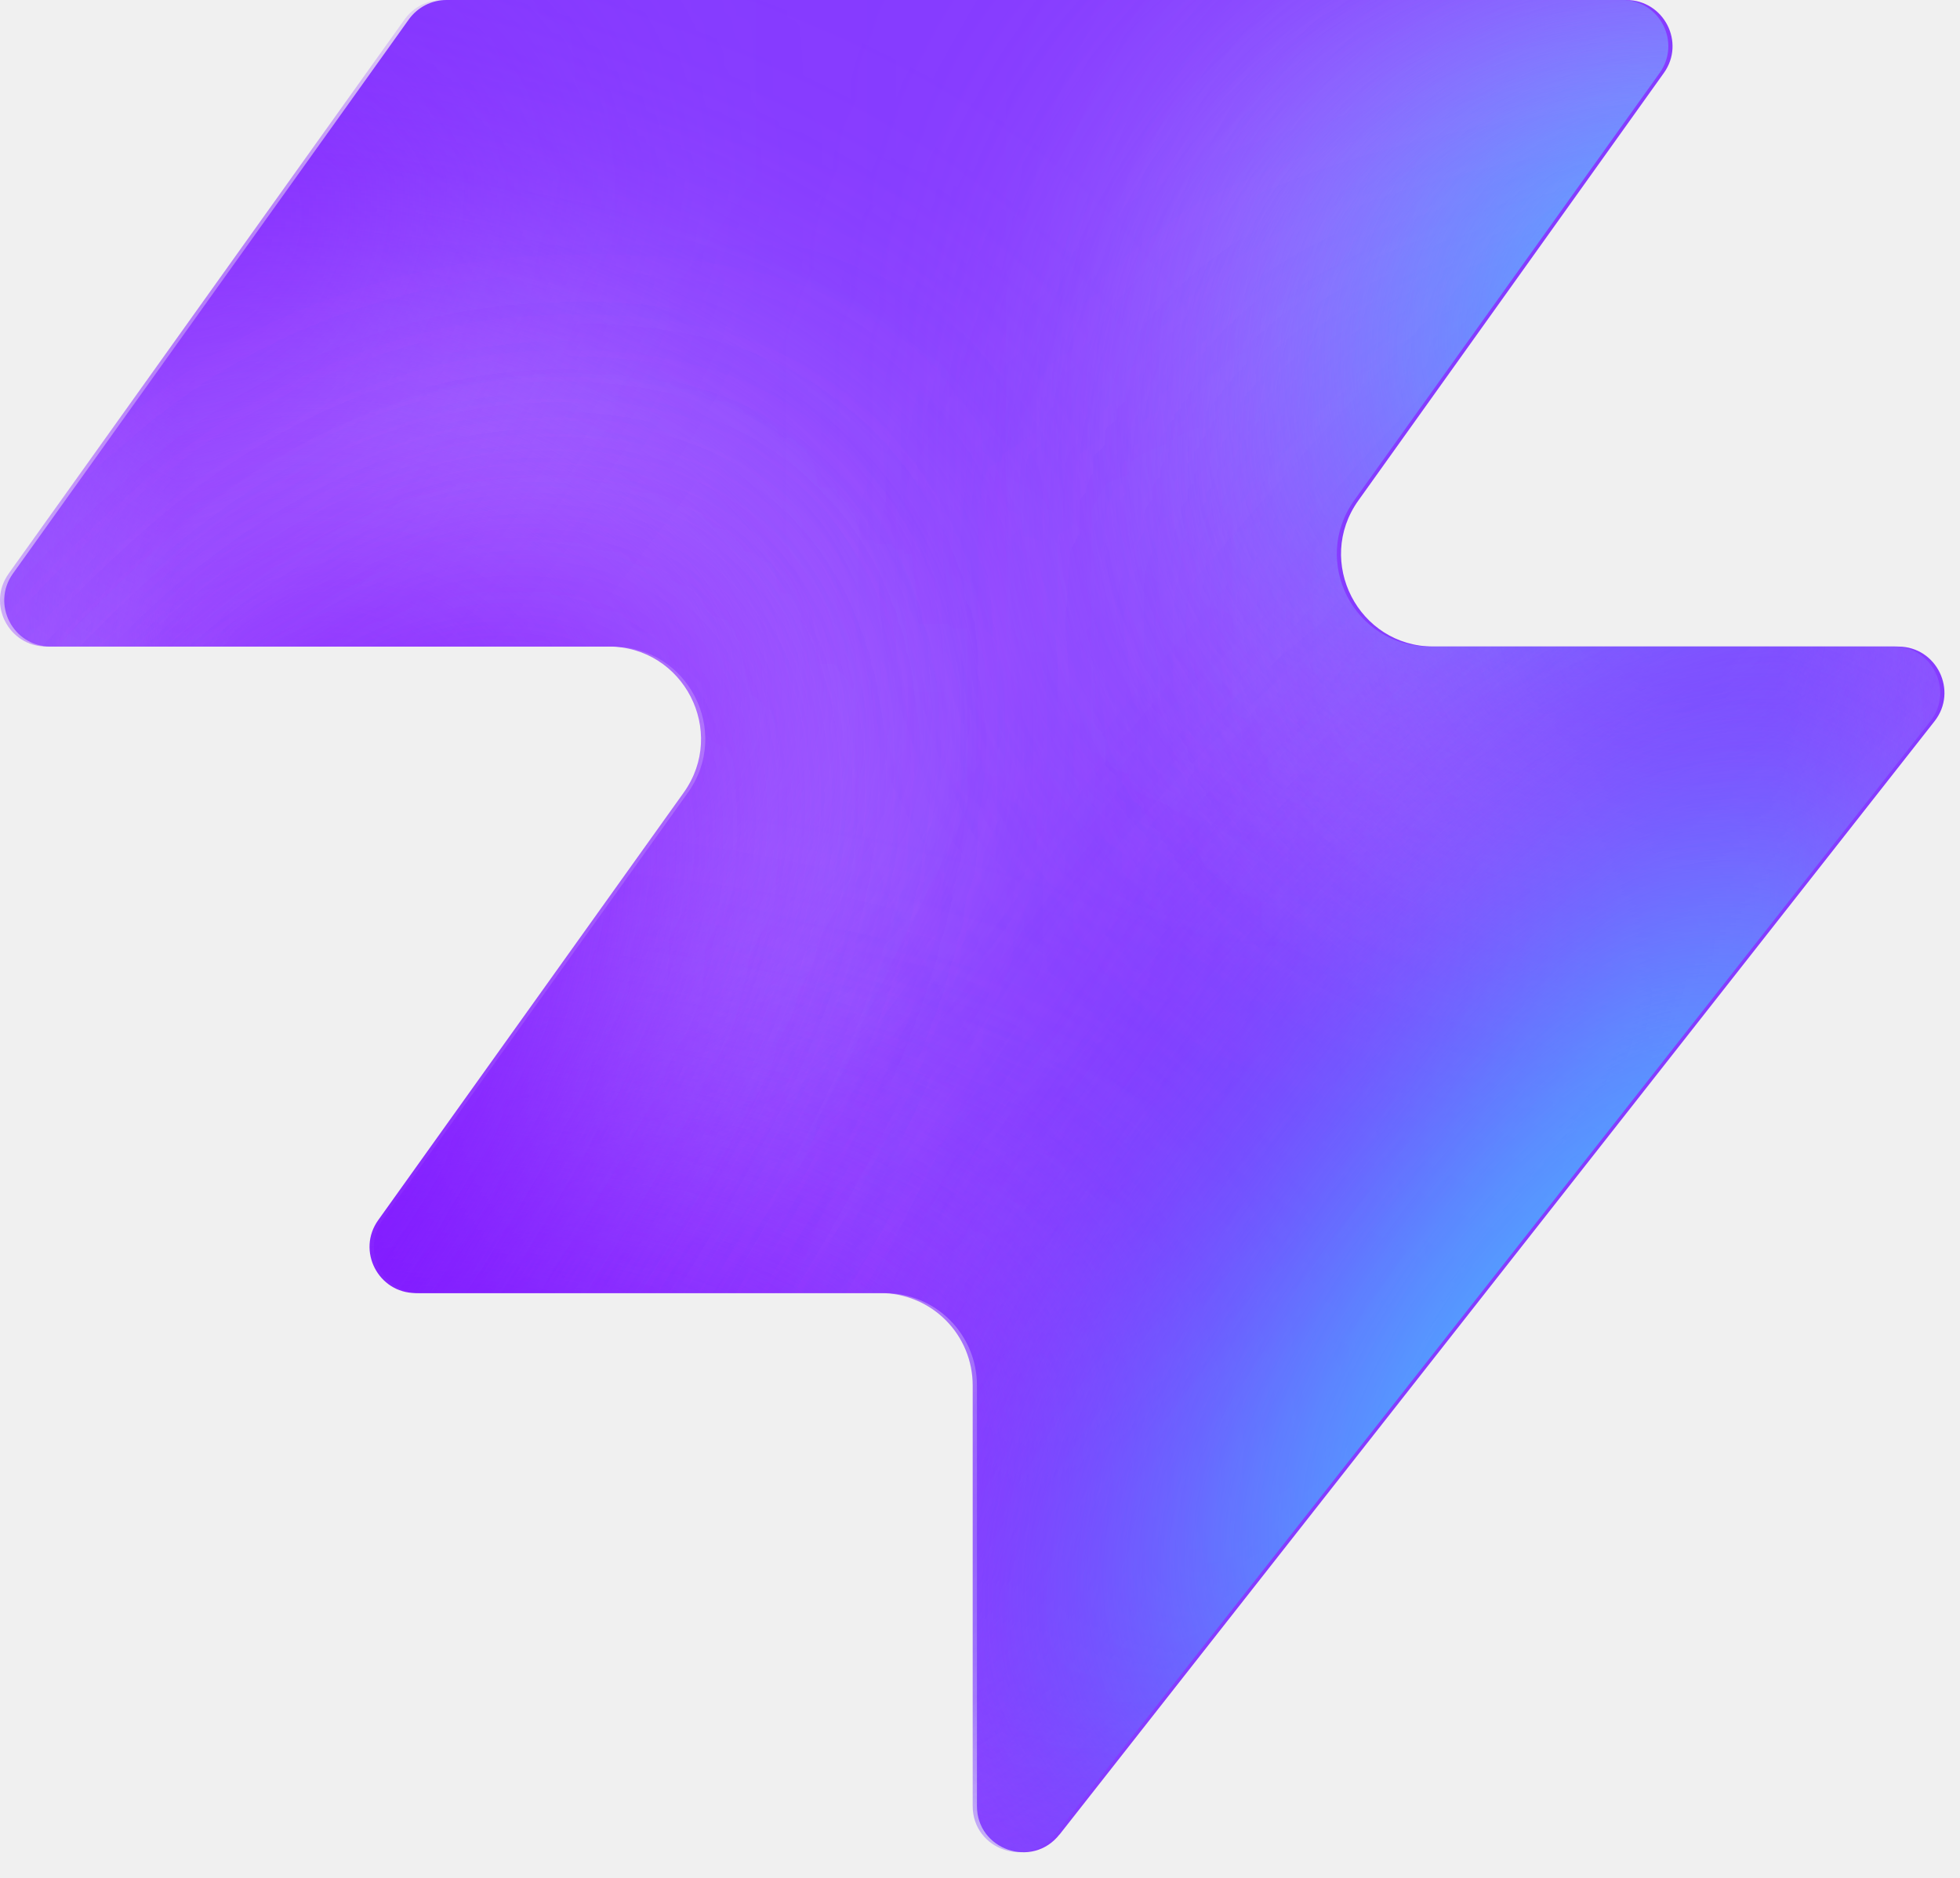
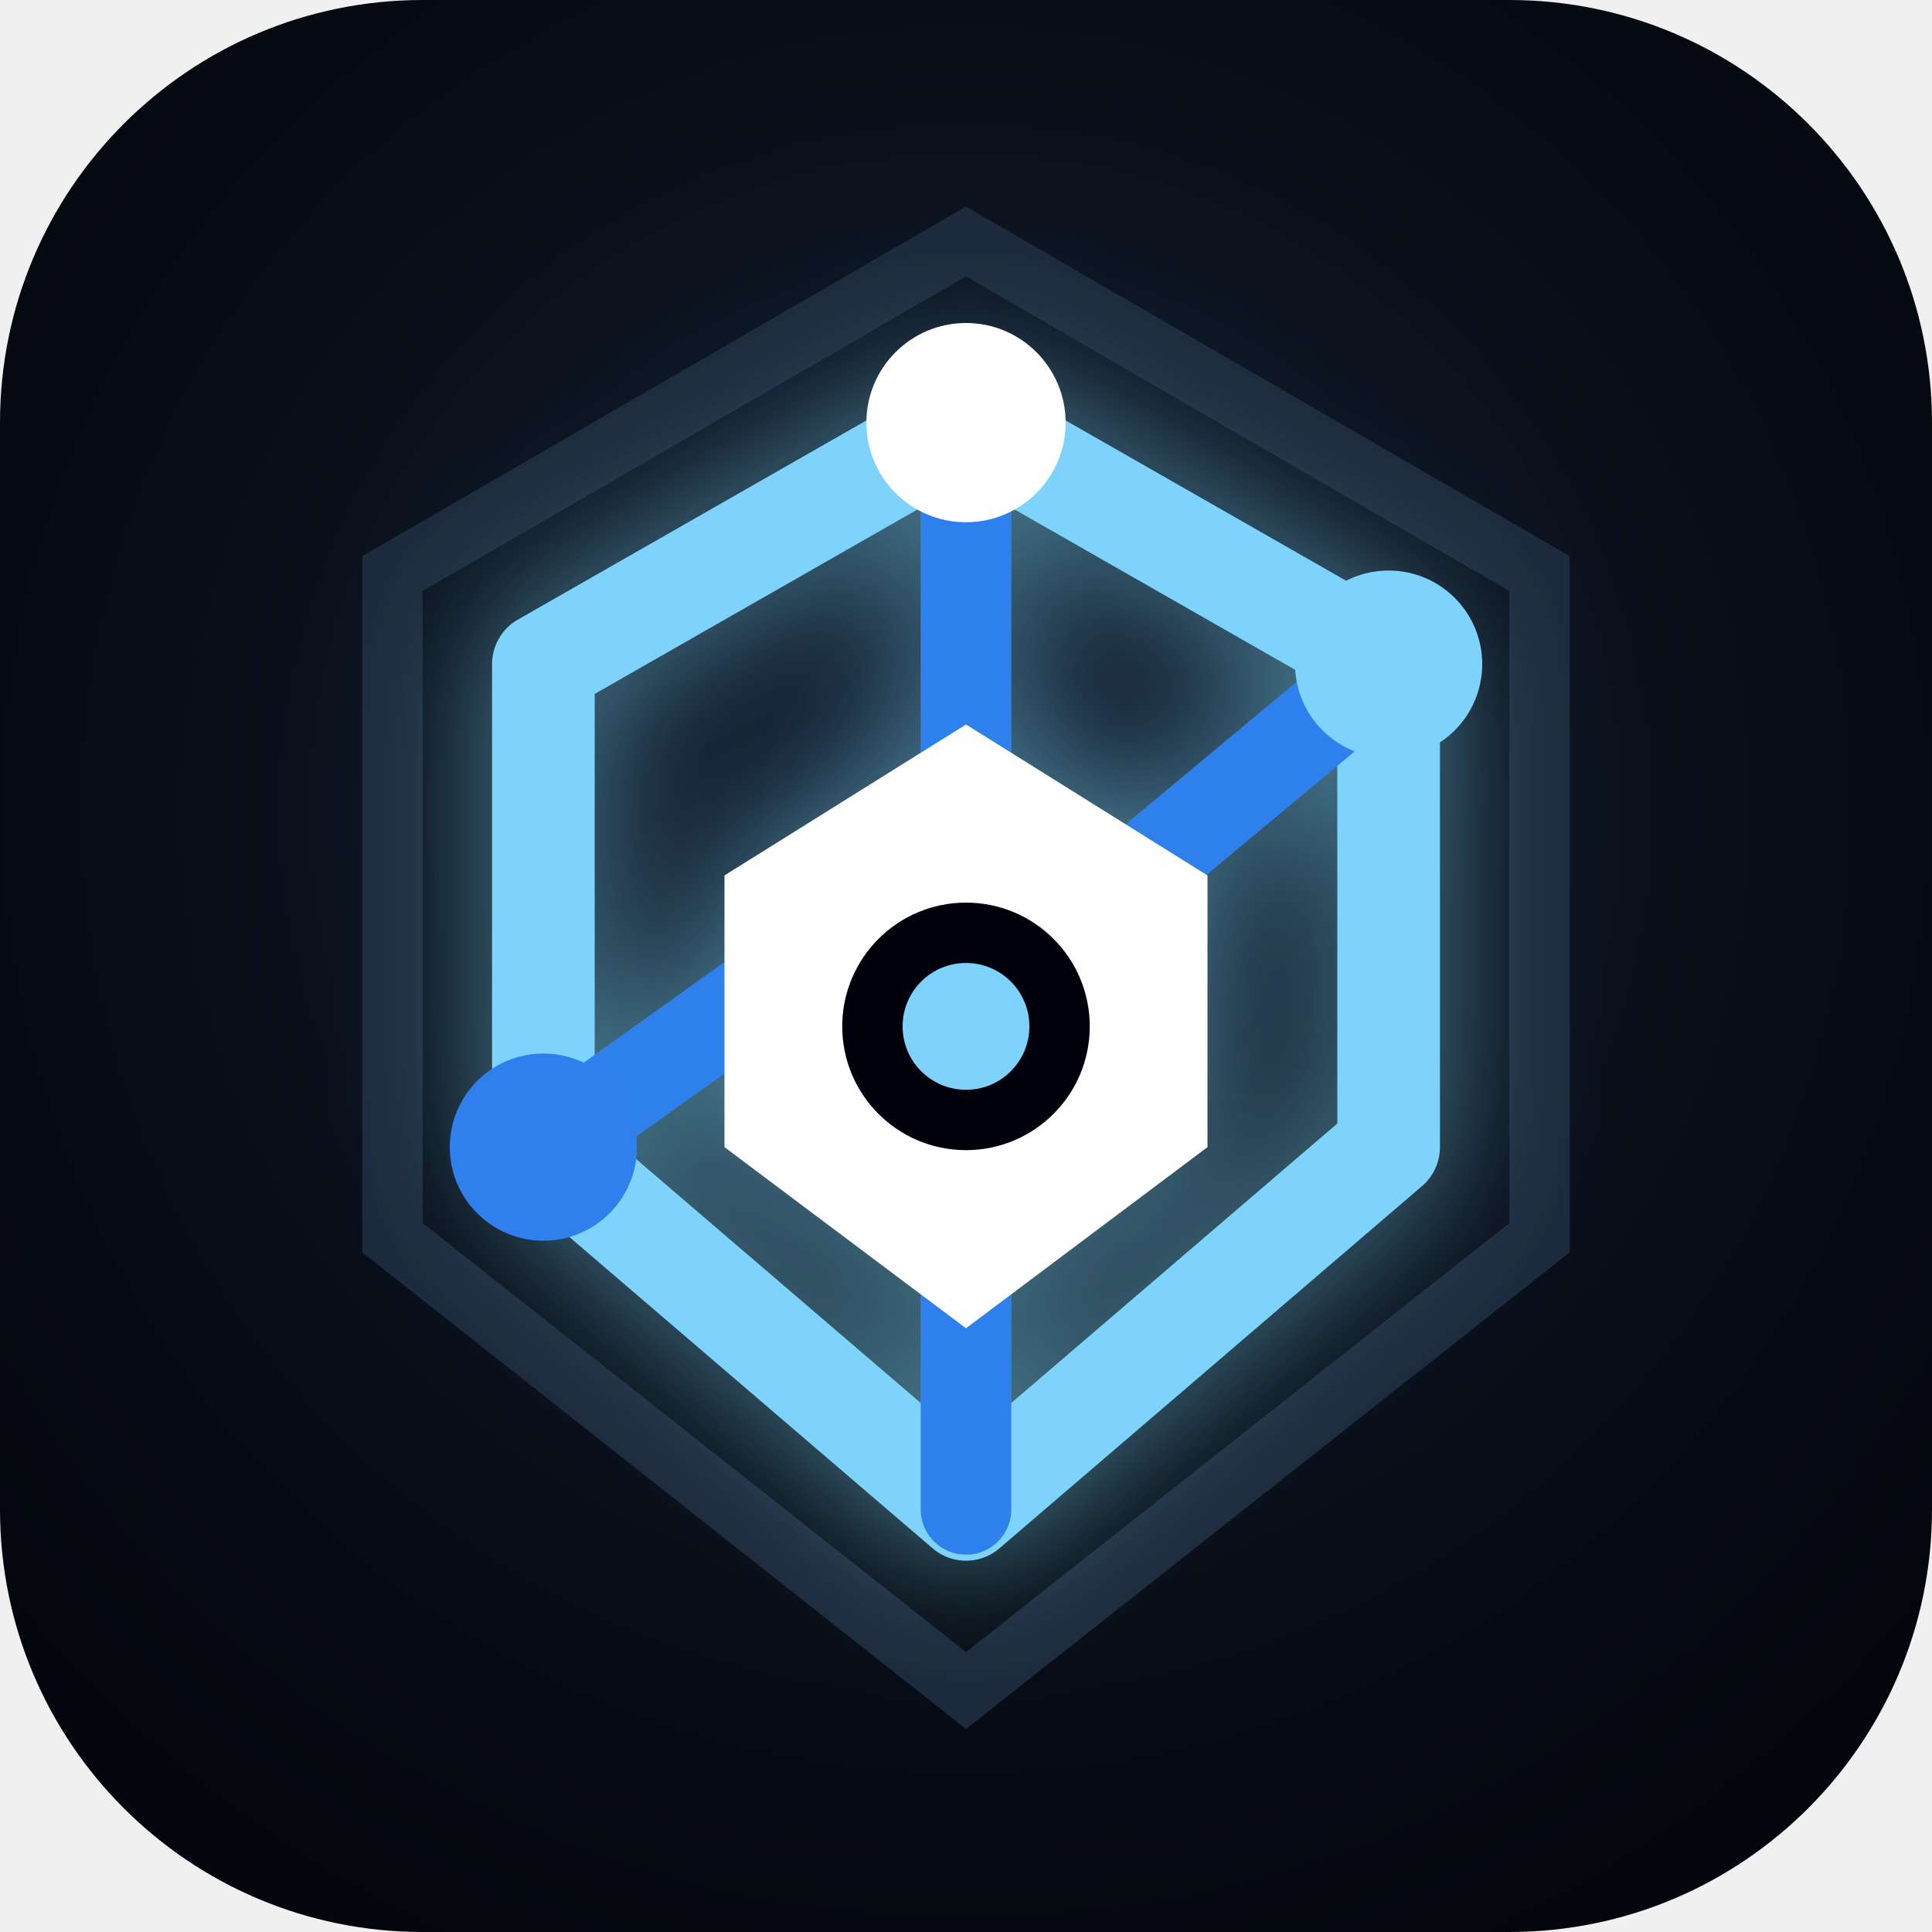
- <svg xmlns="http://www.w3.org/2000/svg" width="48" height="46" fill="none" viewBox="0 0 48 46">
-   <path fill="#863bff" d="M25.946 44.938c-.664.845-2.021.375-2.021-.698V33.937a2.26 2.26 0 0 0-2.262-2.262H10.287c-.92 0-1.456-1.04-.92-1.788l7.48-10.471c1.07-1.497 0-3.578-1.842-3.578H1.237c-.92 0-1.456-1.04-.92-1.788L10.013.474c.214-.297.556-.474.92-.474h28.894c.92 0 1.456 1.04.92 1.788l-7.48 10.471c-1.07 1.498 0 3.579 1.842 3.579h11.377c.943 0 1.473 1.088.89 1.83L25.947 44.94z" style="fill:#863bff;fill:color(display-p3 .525 .23 1);fill-opacity:1" />
-   <mask id="a" width="48" height="46" x="0" y="0" maskUnits="userSpaceOnUse" style="mask-type:alpha">
-     <path fill="#000" d="M25.842 44.938c-.664.844-2.021.375-2.021-.698V33.937a2.26 2.26 0 0 0-2.262-2.262H10.183c-.92 0-1.456-1.04-.92-1.788l7.48-10.471c1.07-1.498 0-3.579-1.842-3.579H1.133c-.92 0-1.456-1.04-.92-1.787L9.91.473c.214-.297.556-.474.92-.474h28.894c.92 0 1.456 1.04.92 1.788l-7.48 10.471c-1.07 1.498 0 3.578 1.842 3.578h11.377c.943 0 1.473 1.088.89 1.832L25.843 44.94z" style="fill:#000;fill-opacity:1" />
-   </mask>
-   <g mask="url(#a)">
-     <g filter="url(#b)">
-       <ellipse cx="5.508" cy="14.704" fill="#ede6ff" rx="5.508" ry="14.704" style="fill:#ede6ff;fill:color(display-p3 .927 .903 1);fill-opacity:1" transform="matrix(.00324 1 1 -.00324 -4.47 31.516)" />
-     </g>
-     <g filter="url(#c)">
-       <ellipse cx="10.399" cy="29.851" fill="#ede6ff" rx="10.399" ry="29.851" style="fill:#ede6ff;fill:color(display-p3 .927 .903 1);fill-opacity:1" transform="matrix(.00324 1 1 -.00324 -39.328 7.883)" />
-     </g>
-     <g filter="url(#d)">
-       <ellipse cx="5.508" cy="30.487" fill="#7e14ff" rx="5.508" ry="30.487" style="fill:#7e14ff;fill:color(display-p3 .492 .077 1);fill-opacity:1" transform="rotate(89.814 -25.913 -14.639)scale(1 -1)" />
-     </g>
-     <g filter="url(#e)">
-       <ellipse cx="5.508" cy="30.599" fill="#7e14ff" rx="5.508" ry="30.599" style="fill:#7e14ff;fill:color(display-p3 .492 .077 1);fill-opacity:1" transform="rotate(89.814 -32.644 -3.334)scale(1 -1)" />
-     </g>
-     <g filter="url(#f)">
-       <ellipse cx="5.508" cy="30.599" fill="#7e14ff" rx="5.508" ry="30.599" style="fill:#7e14ff;fill:color(display-p3 .492 .077 1);fill-opacity:1" transform="matrix(.00324 1 1 -.00324 -34.34 30.47)" />
-     </g>
-     <g filter="url(#g)">
-       <ellipse cx="14.072" cy="22.078" fill="#ede6ff" rx="14.072" ry="22.078" style="fill:#ede6ff;fill:color(display-p3 .927 .903 1);fill-opacity:1" transform="rotate(93.35 24.506 48.493)scale(-1 1)" />
-     </g>
-     <g filter="url(#h)">
-       <ellipse cx="3.47" cy="21.501" fill="#7e14ff" rx="3.47" ry="21.501" style="fill:#7e14ff;fill:color(display-p3 .492 .077 1);fill-opacity:1" transform="rotate(89.009 28.708 47.59)scale(-1 1)" />
-     </g>
-     <g filter="url(#i)">
-       <ellipse cx="3.47" cy="21.501" fill="#7e14ff" rx="3.47" ry="21.501" style="fill:#7e14ff;fill:color(display-p3 .492 .077 1);fill-opacity:1" transform="rotate(89.009 28.708 47.59)scale(-1 1)" />
-     </g>
-     <g filter="url(#j)">
-       <ellipse cx=".387" cy="8.972" fill="#7e14ff" rx="4.407" ry="29.108" style="fill:#7e14ff;fill:color(display-p3 .492 .077 1);fill-opacity:1" transform="rotate(39.51 .387 8.972)" />
-     </g>
-     <g filter="url(#k)">
-       <ellipse cx="47.523" cy="-6.092" fill="#7e14ff" rx="4.407" ry="29.108" style="fill:#7e14ff;fill:color(display-p3 .492 .077 1);fill-opacity:1" transform="rotate(37.892 47.523 -6.092)" />
-     </g>
-     <g filter="url(#l)">
-       <ellipse cx="41.412" cy="6.333" fill="#47bfff" rx="5.971" ry="9.665" style="fill:#47bfff;fill:color(display-p3 .28 .748 1);fill-opacity:1" transform="rotate(37.892 41.412 6.333)" />
-     </g>
-     <g filter="url(#m)">
-       <ellipse cx="-1.879" cy="38.332" fill="#7e14ff" rx="4.407" ry="29.108" style="fill:#7e14ff;fill:color(display-p3 .492 .077 1);fill-opacity:1" transform="rotate(37.892 -1.88 38.332)" />
-     </g>
-     <g filter="url(#n)">
-       <ellipse cx="-1.879" cy="38.332" fill="#7e14ff" rx="4.407" ry="29.108" style="fill:#7e14ff;fill:color(display-p3 .492 .077 1);fill-opacity:1" transform="rotate(37.892 -1.88 38.332)" />
-     </g>
-     <g filter="url(#o)">
-       <ellipse cx="35.651" cy="29.907" fill="#7e14ff" rx="4.407" ry="29.108" style="fill:#7e14ff;fill:color(display-p3 .492 .077 1);fill-opacity:1" transform="rotate(37.892 35.651 29.907)" />
-     </g>
-     <g filter="url(#p)">
-       <ellipse cx="38.418" cy="32.4" fill="#47bfff" rx="5.971" ry="15.297" style="fill:#47bfff;fill:color(display-p3 .28 .748 1);fill-opacity:1" transform="rotate(37.892 38.418 32.4)" />
-     </g>
-   </g>
+ <svg xmlns="http://www.w3.org/2000/svg" viewBox="0 0 64 64" role="img" aria-label="Grupo Shiftcore">
  <defs>
-     <filter id="b" width="60.045" height="41.654" x="-19.77" y="16.149" color-interpolation-filters="sRGB" filterUnits="userSpaceOnUse">
-       <feFlood flood-opacity="0" result="BackgroundImageFix" />
-       <feBlend in="SourceGraphic" in2="BackgroundImageFix" result="shape" />
-       <feGaussianBlur result="effect1_foregroundBlur_2002_17158" stdDeviation="7.659" />
-     </filter>
-     <filter id="c" width="90.34" height="51.437" x="-54.613" y="-7.533" color-interpolation-filters="sRGB" filterUnits="userSpaceOnUse">
-       <feFlood flood-opacity="0" result="BackgroundImageFix" />
-       <feBlend in="SourceGraphic" in2="BackgroundImageFix" result="shape" />
-       <feGaussianBlur result="effect1_foregroundBlur_2002_17158" stdDeviation="7.659" />
-     </filter>
-     <filter id="d" width="79.355" height="29.4" x="-49.64" y="2.03" color-interpolation-filters="sRGB" filterUnits="userSpaceOnUse">
-       <feFlood flood-opacity="0" result="BackgroundImageFix" />
-       <feBlend in="SourceGraphic" in2="BackgroundImageFix" result="shape" />
-       <feGaussianBlur result="effect1_foregroundBlur_2002_17158" stdDeviation="4.596" />
-     </filter>
-     <filter id="e" width="79.579" height="29.4" x="-45.045" y="20.029" color-interpolation-filters="sRGB" filterUnits="userSpaceOnUse">
-       <feFlood flood-opacity="0" result="BackgroundImageFix" />
-       <feBlend in="SourceGraphic" in2="BackgroundImageFix" result="shape" />
-       <feGaussianBlur result="effect1_foregroundBlur_2002_17158" stdDeviation="4.596" />
-     </filter>
-     <filter id="f" width="79.579" height="29.4" x="-43.513" y="21.178" color-interpolation-filters="sRGB" filterUnits="userSpaceOnUse">
-       <feFlood flood-opacity="0" result="BackgroundImageFix" />
-       <feBlend in="SourceGraphic" in2="BackgroundImageFix" result="shape" />
-       <feGaussianBlur result="effect1_foregroundBlur_2002_17158" stdDeviation="4.596" />
-     </filter>
-     <filter id="g" width="74.749" height="58.852" x="15.756" y="-17.901" color-interpolation-filters="sRGB" filterUnits="userSpaceOnUse">
-       <feFlood flood-opacity="0" result="BackgroundImageFix" />
-       <feBlend in="SourceGraphic" in2="BackgroundImageFix" result="shape" />
-       <feGaussianBlur result="effect1_foregroundBlur_2002_17158" stdDeviation="7.659" />
-     </filter>
-     <filter id="h" width="61.377" height="25.362" x="23.548" y="2.284" color-interpolation-filters="sRGB" filterUnits="userSpaceOnUse">
-       <feFlood flood-opacity="0" result="BackgroundImageFix" />
-       <feBlend in="SourceGraphic" in2="BackgroundImageFix" result="shape" />
-       <feGaussianBlur result="effect1_foregroundBlur_2002_17158" stdDeviation="4.596" />
-     </filter>
-     <filter id="i" width="61.377" height="25.362" x="23.548" y="2.284" color-interpolation-filters="sRGB" filterUnits="userSpaceOnUse">
-       <feFlood flood-opacity="0" result="BackgroundImageFix" />
-       <feBlend in="SourceGraphic" in2="BackgroundImageFix" result="shape" />
-       <feGaussianBlur result="effect1_foregroundBlur_2002_17158" stdDeviation="4.596" />
-     </filter>
-     <filter id="j" width="56.045" height="63.649" x="-27.636" y="-22.853" color-interpolation-filters="sRGB" filterUnits="userSpaceOnUse">
-       <feFlood flood-opacity="0" result="BackgroundImageFix" />
-       <feBlend in="SourceGraphic" in2="BackgroundImageFix" result="shape" />
-       <feGaussianBlur result="effect1_foregroundBlur_2002_17158" stdDeviation="4.596" />
-     </filter>
-     <filter id="k" width="54.814" height="64.646" x="20.116" y="-38.415" color-interpolation-filters="sRGB" filterUnits="userSpaceOnUse">
-       <feFlood flood-opacity="0" result="BackgroundImageFix" />
-       <feBlend in="SourceGraphic" in2="BackgroundImageFix" result="shape" />
-       <feGaussianBlur result="effect1_foregroundBlur_2002_17158" stdDeviation="4.596" />
-     </filter>
-     <filter id="l" width="33.541" height="35.313" x="24.641" y="-11.323" color-interpolation-filters="sRGB" filterUnits="userSpaceOnUse">
-       <feFlood flood-opacity="0" result="BackgroundImageFix" />
-       <feBlend in="SourceGraphic" in2="BackgroundImageFix" result="shape" />
-       <feGaussianBlur result="effect1_foregroundBlur_2002_17158" stdDeviation="4.596" />
-     </filter>
-     <filter id="m" width="54.814" height="64.646" x="-29.286" y="6.009" color-interpolation-filters="sRGB" filterUnits="userSpaceOnUse">
-       <feFlood flood-opacity="0" result="BackgroundImageFix" />
-       <feBlend in="SourceGraphic" in2="BackgroundImageFix" result="shape" />
-       <feGaussianBlur result="effect1_foregroundBlur_2002_17158" stdDeviation="4.596" />
-     </filter>
-     <filter id="n" width="54.814" height="64.646" x="-29.286" y="6.009" color-interpolation-filters="sRGB" filterUnits="userSpaceOnUse">
-       <feFlood flood-opacity="0" result="BackgroundImageFix" />
-       <feBlend in="SourceGraphic" in2="BackgroundImageFix" result="shape" />
-       <feGaussianBlur result="effect1_foregroundBlur_2002_17158" stdDeviation="4.596" />
-     </filter>
-     <filter id="o" width="54.814" height="64.646" x="8.244" y="-2.416" color-interpolation-filters="sRGB" filterUnits="userSpaceOnUse">
-       <feFlood flood-opacity="0" result="BackgroundImageFix" />
-       <feBlend in="SourceGraphic" in2="BackgroundImageFix" result="shape" />
-       <feGaussianBlur result="effect1_foregroundBlur_2002_17158" stdDeviation="4.596" />
-     </filter>
-     <filter id="p" width="39.409" height="43.623" x="18.713" y="10.588" color-interpolation-filters="sRGB" filterUnits="userSpaceOnUse">
-       <feFlood flood-opacity="0" result="BackgroundImageFix" />
-       <feBlend in="SourceGraphic" in2="BackgroundImageFix" result="shape" />
-       <feGaussianBlur result="effect1_foregroundBlur_2002_17158" stdDeviation="4.596" />
+     <radialGradient id="bg" cx="50%" cy="42%" r="72%">
+       <stop offset="0%" stop-color="#162338" />
+       <stop offset="58%" stop-color="#080d16" />
+       <stop offset="100%" stop-color="#02040a" />
+     </radialGradient>
+     <linearGradient id="edge" x1="14" y1="10" x2="52" y2="56">
+       <stop offset="0%" stop-color="#7dd3fc" />
+       <stop offset="48%" stop-color="#2f80ed" />
+       <stop offset="100%" stop-color="#ffffff" />
+     </linearGradient>
+     <linearGradient id="core" x1="24" y1="20" x2="43" y2="45">
+       <stop offset="0%" stop-color="#ffffff" />
+       <stop offset="100%" stop-color="#8cc9ff" />
+     </linearGradient>
+     <filter id="glow" x="-35%" y="-35%" width="170%" height="170%">
+       <feGaussianBlur stdDeviation="2.2" result="blur" />
+       <feColorMatrix in="blur" type="matrix" values="0 0 0 0 0.22 0 0 0 0 0.74 0 0 0 0 0.95 0 0 0 0.55 0" />
+       <feMerge>
+         <feMergeNode />
+         <feMergeNode in="SourceGraphic" />
+       </feMerge>
    </filter>
  </defs>
+   <rect width="64" height="64" rx="14" fill="url(#bg)" />
+   <path d="M32 8 51 19v22L32 56 13 41V19L32 8Z" fill="none" stroke="#1d2a3d" stroke-width="2" />
+   <g filter="url(#glow)">
+     <path d="M32 14 46 22v16L32 50 18 38V22L32 14Z" fill="none" stroke="url(#edge)" stroke-width="3.4" stroke-linejoin="round" />
+     <path d="M32 14v14M46 22 34 32M18 38l14-10M32 50V36" fill="none" stroke="#2f80ed" stroke-width="3" stroke-linecap="round" />
+     <path d="M32 24 40 29v9l-8 6-8-6v-9l8-5Z" fill="url(#core)" />
+     <circle cx="32" cy="34" r="4.1" fill="#02040a" />
+     <circle cx="32" cy="34" r="2.1" fill="#7dd3fc" />
+   </g>
+   <circle cx="32" cy="14" r="3.3" fill="#ffffff" />
+   <circle cx="46" cy="22" r="3.1" fill="#7dd3fc" />
+   <circle cx="18" cy="38" r="3.1" fill="#2f80ed" />
</svg>
